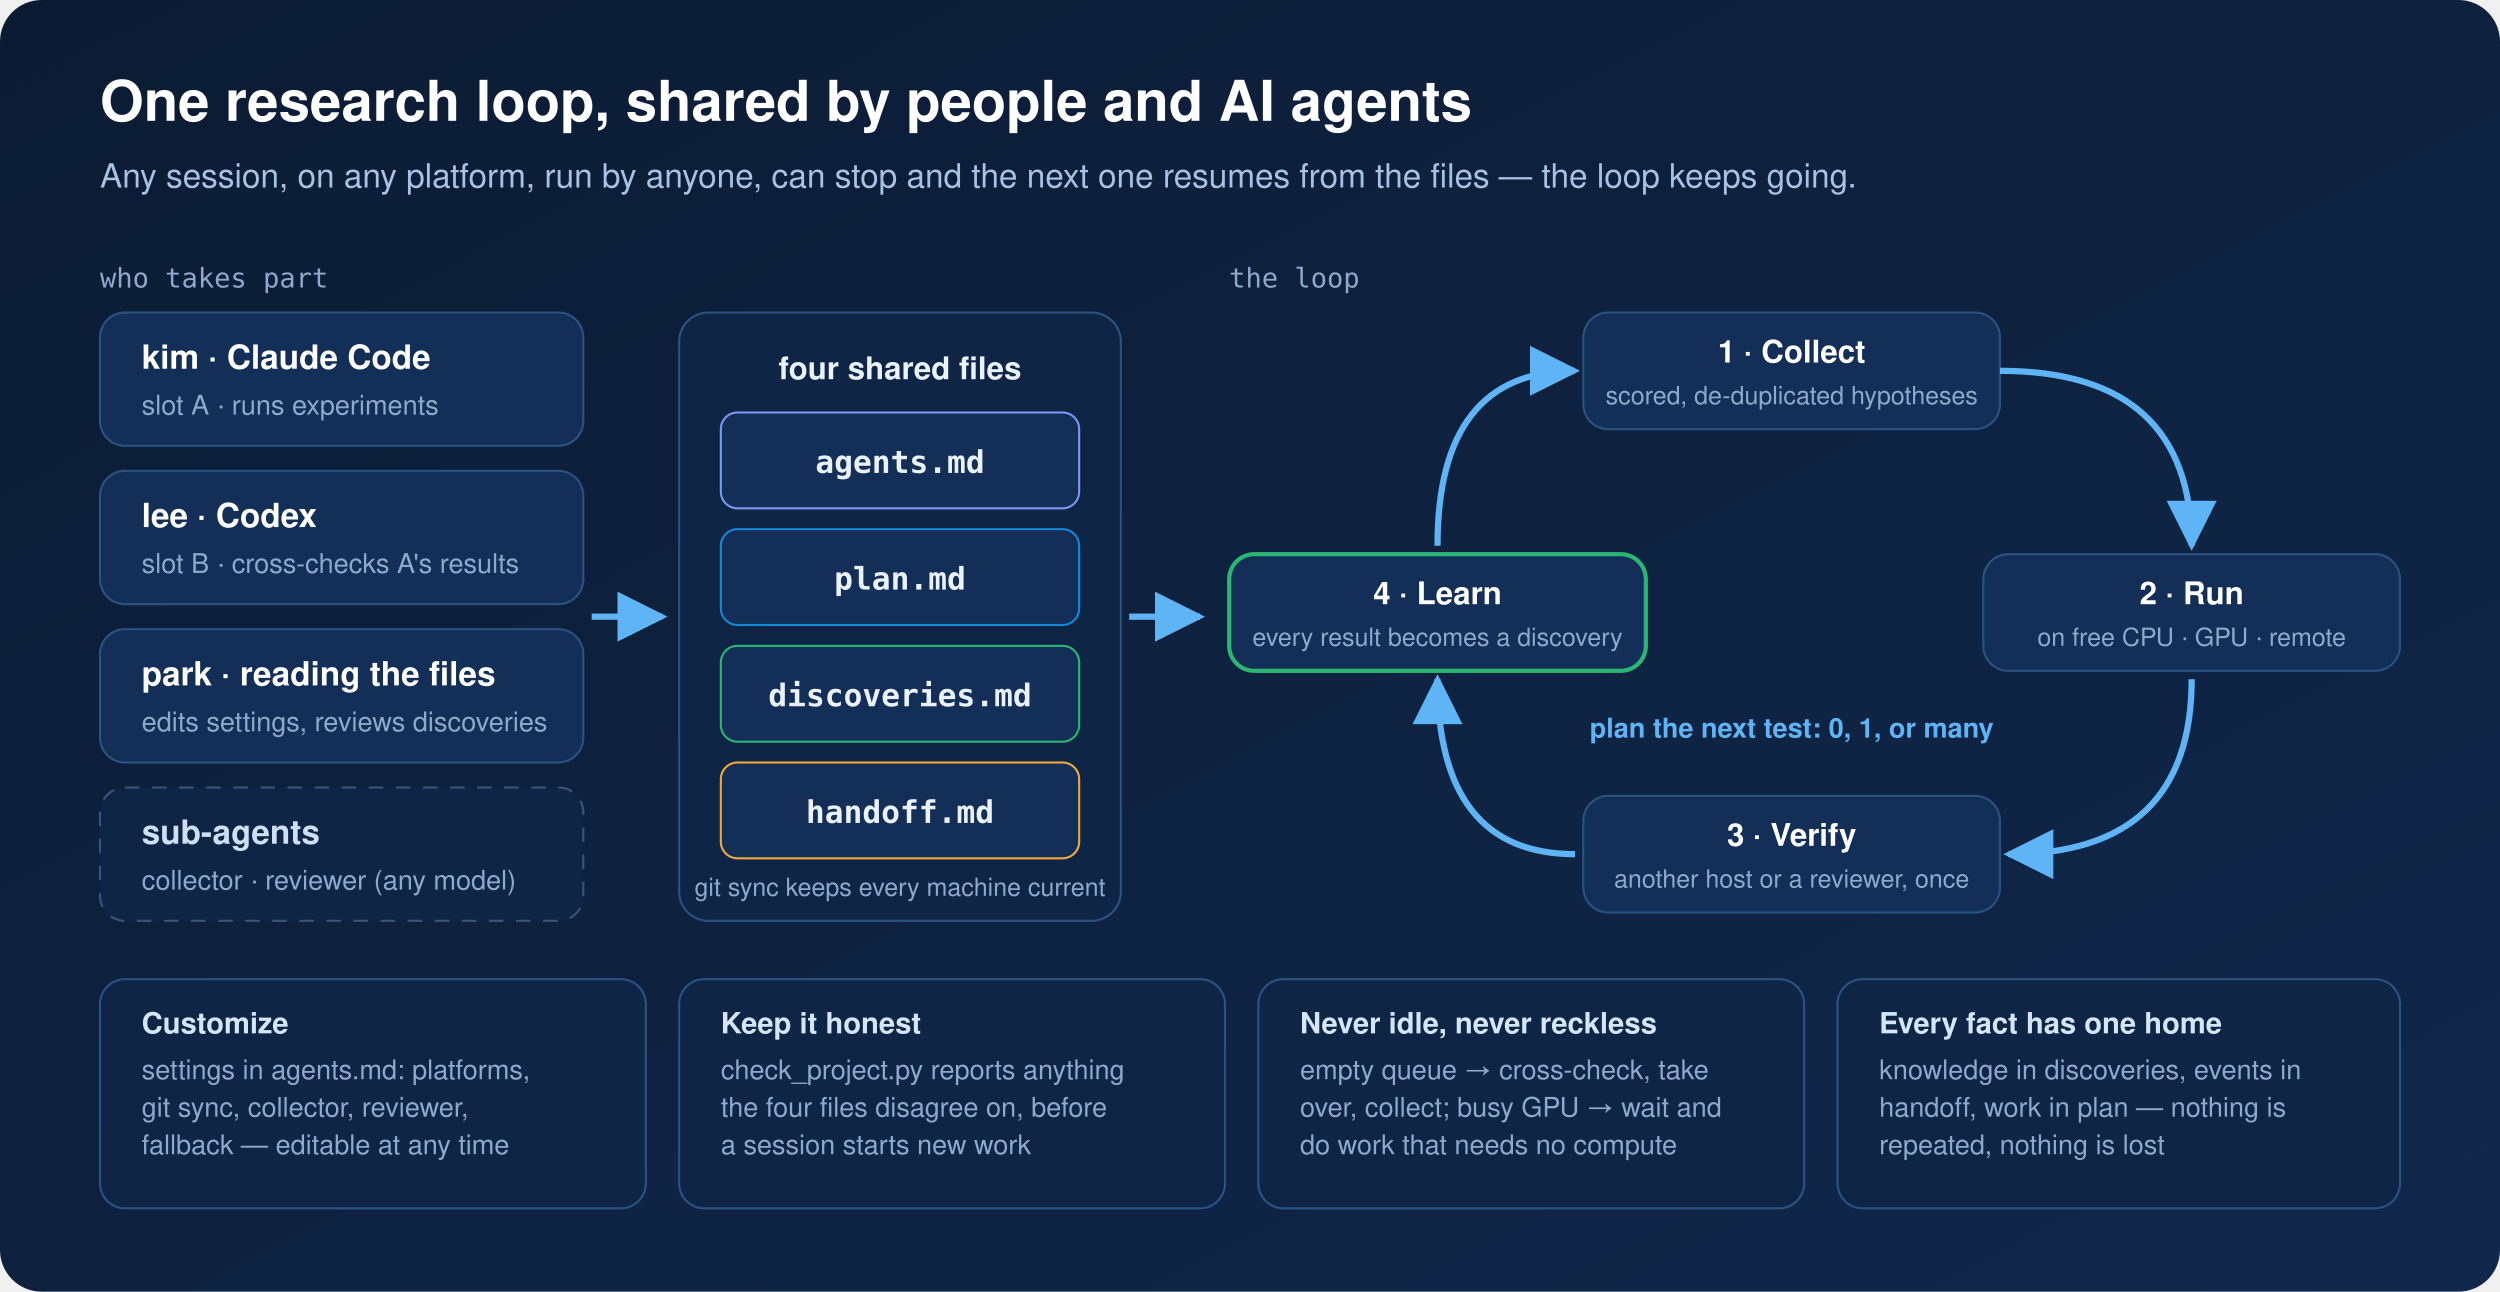
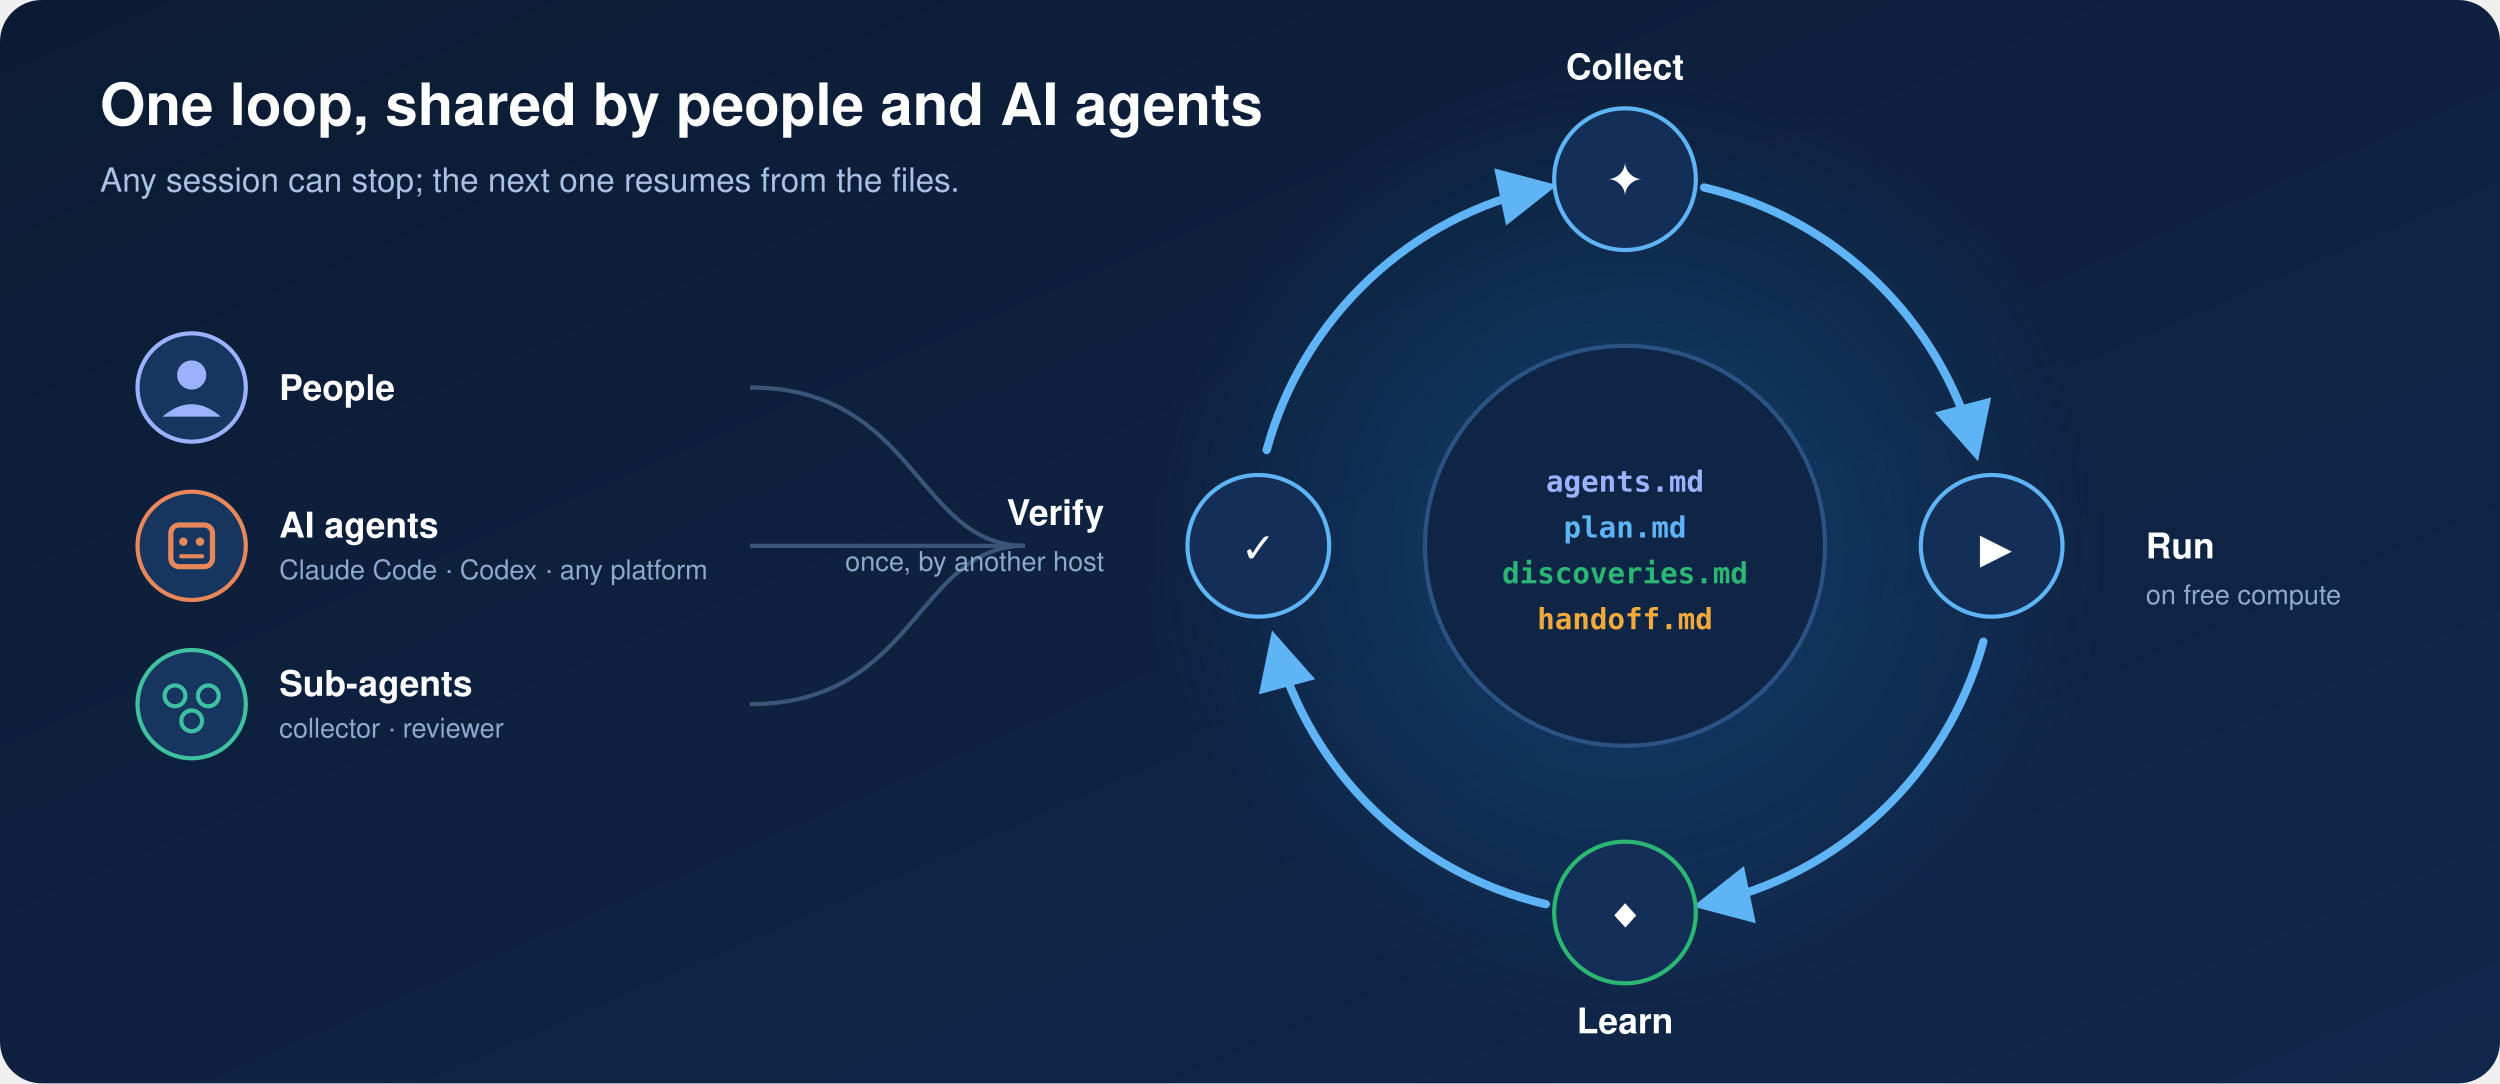
- <svg xmlns="http://www.w3.org/2000/svg" width="1200" height="620" viewBox="0 0 1200 620" role="img" aria-labelledby="title desc">
+ <svg xmlns="http://www.w3.org/2000/svg" width="1200" height="520" viewBox="0 0 1200 520" role="img" aria-labelledby="title desc">
  <defs>
    <linearGradient id="bg" x1="0" y1="0" x2="1" y2="1">
      <stop offset="0" stop-color="#0B1B33" />
      <stop offset="1" stop-color="#11284C" />
    </linearGradient>
-     <marker id="arrow" viewBox="0 0 10 10" refX="9" refY="5" markerWidth="8" markerHeight="8" orient="auto-start-reverse">
+     <radialGradient id="glow" cx="0.5" cy="0.5" r="0.5">
+       <stop offset="0" stop-color="#1687D9" stop-opacity="0.28" />
+       <stop offset="1" stop-color="#1687D9" stop-opacity="0" />
+     </radialGradient>
+     <marker id="arrow" viewBox="0 0 10 10" refX="8" refY="5" markerWidth="7" markerHeight="7" orient="auto">
      <path d="M0 0 L10 5 L0 10 z" fill="#5FB4F5" />
    </marker>
-     <marker id="arrowDim" viewBox="0 0 10 10" refX="9" refY="5" markerWidth="7" markerHeight="7" orient="auto-start-reverse">
-       <path d="M0 0 L10 5 L0 10 z" fill="#3B5578" />
-     </marker>
  </defs>
-   <rect width="1200" height="620" rx="20" fill="url(#bg)" />
+   <rect width="1200" height="520" rx="20" fill="url(#bg)" />
+   <circle cx="780" cy="262" r="230" fill="url(#glow)" />
  <g font-family="'Segoe UI', 'Helvetica Neue', Helvetica, Arial, sans-serif">
-     <text x="48" y="58" fill="#FFFFFF" font-size="27" font-weight="700">One research loop, shared by people and AI agents</text>
-     <text x="48" y="90" fill="#A9C1E3" font-size="16">Any session, on any platform, run by anyone, can stop and the next one resumes from the files — the loop keeps going.</text>
-     <text x="48" y="138" fill="#8FA9CC" font-size="13" font-family="Consolas, 'SFMono-Regular', Menlo, monospace">who takes part</text>
-     <rect x="48" y="150" width="232" height="64" rx="12" fill="#132F57" stroke="#2A5384" />
-     <text x="68" y="177" fill="#FFFFFF" font-size="16" font-weight="700">kim · Claude Code</text>
-     <text x="68" y="199" fill="#8FA9CC" font-size="13">slot A · runs experiments</text>
-     <rect x="48" y="226" width="232" height="64" rx="12" fill="#132F57" stroke="#2A5384" />
-     <text x="68" y="253" fill="#FFFFFF" font-size="16" font-weight="700">lee · Codex</text>
-     <text x="68" y="275" fill="#8FA9CC" font-size="13">slot B · cross-checks A's results</text>
-     <rect x="48" y="302" width="232" height="64" rx="12" fill="#132F57" stroke="#2A5384" />
-     <text x="68" y="329" fill="#FFFFFF" font-size="16" font-weight="700">park · reading the files</text>
-     <text x="68" y="351" fill="#8FA9CC" font-size="13">edits settings, reviews discoveries</text>
-     <rect x="48" y="378" width="232" height="64" rx="12" fill="#0F2546" stroke="#3B5578" stroke-dasharray="7 6" />
-     <text x="68" y="405" fill="#CFE0F5" font-size="16" font-weight="700">sub-agents</text>
-     <text x="68" y="427" fill="#8FA9CC" font-size="13">collector · reviewer (any model)</text>
-     <path d="M284 296 H 318" fill="none" stroke="#5FB4F5" stroke-width="3" marker-end="url(#arrow)" />
-     <rect x="326" y="150" width="212" height="292" rx="14" fill="#0F2546" stroke="#2A5384" />
-     <text x="432" y="182" fill="#EAF2FF" font-size="15" font-weight="700" text-anchor="middle">four shared files</text>
-     <g font-size="15" font-weight="700" font-family="Consolas, 'SFMono-Regular', Menlo, monospace">
-       <rect x="346" y="198" width="172" height="46" rx="8" fill="#132F57" stroke="#7E97F5" />
-       <text x="432" y="227" fill="#EAF2FF" text-anchor="middle">agents.md</text>
-       <rect x="346" y="254" width="172" height="46" rx="8" fill="#132F57" stroke="#1687D9" />
-       <text x="432" y="283" fill="#EAF2FF" text-anchor="middle">plan.md</text>
-       <rect x="346" y="310" width="172" height="46" rx="8" fill="#132F57" stroke="#2BB673" />
-       <text x="432" y="339" fill="#EAF2FF" text-anchor="middle">discoveries.md</text>
-       <rect x="346" y="366" width="172" height="46" rx="8" fill="#132F57" stroke="#F2A93B" />
-       <text x="432" y="395" fill="#EAF2FF" text-anchor="middle">handoff.md</text>
+     <text x="48" y="60" fill="#FFFFFF" font-size="28" font-weight="700">One loop, shared by people and AI agents</text>
+     <text x="48" y="92" fill="#A9C1E3" font-size="16">Any session can stop; the next one resumes from the files.</text>
+     <g>
+       <circle cx="92" cy="186" r="26" fill="#16365F" stroke="#9DB2FF" stroke-width="2" />
+       <circle cx="92" cy="180" r="7" fill="#9DB2FF" />
+       <path d="M78 200 Q 92 188 106 200" fill="#9DB2FF" />
+       <text x="134" y="192" fill="#FFFFFF" font-size="17" font-weight="700">People</text>
+       <circle cx="92" cy="262" r="26" fill="#16365F" stroke="#E8875A" stroke-width="2" />
+       <rect x="82" y="252" width="20" height="20" rx="4" fill="none" stroke="#E8875A" stroke-width="2.5" />
+       <circle cx="88" cy="260" r="2" fill="#E8875A" />
+       <circle cx="96" cy="260" r="2" fill="#E8875A" />
+       <path d="M87 267 H 97" stroke="#E8875A" stroke-width="2" stroke-linecap="round" />
+       <text x="134" y="258" fill="#FFFFFF" font-size="17" font-weight="700">AI agents</text>
+       <text x="134" y="278" fill="#8FA9CC" font-size="13">Claude Code · Codex · any platform</text>
+       <circle cx="92" cy="338" r="26" fill="#16365F" stroke="#3FC1A0" stroke-width="2" />
+       <circle cx="84" cy="334" r="5" fill="none" stroke="#3FC1A0" stroke-width="2" />
+       <circle cx="100" cy="334" r="5" fill="none" stroke="#3FC1A0" stroke-width="2" />
+       <circle cx="92" cy="346" r="5" fill="none" stroke="#3FC1A0" stroke-width="2" />
+       <text x="134" y="334" fill="#FFFFFF" font-size="17" font-weight="700">Sub-agents</text>
+       <text x="134" y="354" fill="#8FA9CC" font-size="13">collector · reviewer</text>
+       <path d="M360 186 C 440 186, 440 262, 492 262" fill="none" stroke="#3B5578" stroke-width="2" />
+       <path d="M360 262 H 492" fill="none" stroke="#3B5578" stroke-width="2" />
+       <path d="M360 338 C 440 338, 440 262, 492 262" fill="none" stroke="#3B5578" stroke-width="2" />
    </g>
-     <text x="432" y="430" fill="#8FA9CC" font-size="12" text-anchor="middle">git sync keeps every machine current</text>
-     <path d="M542 296 H 576" fill="none" stroke="#5FB4F5" stroke-width="3" marker-end="url(#arrow)" />
-     <text x="590" y="138" fill="#8FA9CC" font-size="13" font-family="Consolas, 'SFMono-Regular', Menlo, monospace">the loop</text>
-     <rect x="760" y="150" width="200" height="56" rx="12" fill="#132F57" stroke="#2A5384" />
-     <text x="860" y="174" fill="#FFFFFF" font-size="15" font-weight="700" text-anchor="middle">1 · Collect</text>
-     <text x="860" y="194" fill="#8FA9CC" font-size="12" text-anchor="middle">scored, de-duplicated hypotheses</text>
-     <rect x="952" y="266" width="200" height="56" rx="12" fill="#132F57" stroke="#2A5384" />
-     <text x="1052" y="290" fill="#FFFFFF" font-size="15" font-weight="700" text-anchor="middle">2 · Run</text>
-     <text x="1052" y="310" fill="#8FA9CC" font-size="12" text-anchor="middle">on free CPU · GPU · remote</text>
-     <rect x="760" y="382" width="200" height="56" rx="12" fill="#132F57" stroke="#2A5384" />
-     <text x="860" y="406" fill="#FFFFFF" font-size="15" font-weight="700" text-anchor="middle">3 · Verify</text>
-     <text x="860" y="426" fill="#8FA9CC" font-size="12" text-anchor="middle">another host or a reviewer, once</text>
-     <rect x="590" y="266" width="200" height="56" rx="12" fill="#132F57" stroke="#2BB673" stroke-width="2" />
-     <text x="690" y="290" fill="#FFFFFF" font-size="15" font-weight="700" text-anchor="middle">4 · Learn</text>
-     <text x="690" y="310" fill="#8FA9CC" font-size="12" text-anchor="middle">every result becomes a discovery</text>
-     <path d="M960 178 Q 1052 178 1052 262" fill="none" stroke="#5FB4F5" stroke-width="3" marker-end="url(#arrow)" />
-     <path d="M1052 326 Q 1052 410 964 410" fill="none" stroke="#5FB4F5" stroke-width="3" marker-end="url(#arrow)" />
-     <path d="M756 410 Q 690 410 690 326" fill="none" stroke="#5FB4F5" stroke-width="3" marker-end="url(#arrow)" />
-     <path d="M690 262 Q 690 178 756 178" fill="none" stroke="#5FB4F5" stroke-width="3" marker-end="url(#arrow)" />
-     <text x="860" y="354" fill="#5FB4F5" font-size="13" font-weight="600" text-anchor="middle">plan the next test: 0, 1, or many</text>
-     <g font-size="13">
-       <rect x="48" y="470" width="262" height="110" rx="12" fill="#0F2546" stroke="#2A5384" />
-       <text x="68" y="496" fill="#D6E6FA" font-size="14" font-weight="700">Customize</text>
-       <text x="68" y="518" fill="#8FA9CC">settings in agents.md: platforms,</text>
-       <text x="68" y="536" fill="#8FA9CC">git sync, collector, reviewer,</text>
-       <text x="68" y="554" fill="#8FA9CC">fallback — editable at any time</text>
-       <rect x="326" y="470" width="262" height="110" rx="12" fill="#0F2546" stroke="#2A5384" />
-       <text x="346" y="496" fill="#D6E6FA" font-size="14" font-weight="700">Keep it honest</text>
-       <text x="346" y="518" fill="#8FA9CC">check_project.py reports anything</text>
-       <text x="346" y="536" fill="#8FA9CC">the four files disagree on, before</text>
-       <text x="346" y="554" fill="#8FA9CC">a session starts new work</text>
-       <rect x="604" y="470" width="262" height="110" rx="12" fill="#0F2546" stroke="#2A5384" />
-       <text x="624" y="496" fill="#D6E6FA" font-size="14" font-weight="700">Never idle, never reckless</text>
-       <text x="624" y="518" fill="#8FA9CC">empty queue → cross-check, take</text>
-       <text x="624" y="536" fill="#8FA9CC">over, collect; busy GPU → wait and</text>
-       <text x="624" y="554" fill="#8FA9CC">do work that needs no compute</text>
-       <rect x="882" y="470" width="270" height="110" rx="12" fill="#0F2546" stroke="#2A5384" />
-       <text x="902" y="496" fill="#D6E6FA" font-size="14" font-weight="700">Every fact has one home</text>
-       <text x="902" y="518" fill="#8FA9CC">knowledge in discoveries, events in</text>
-       <text x="902" y="536" fill="#8FA9CC">handoff, work in plan — nothing is</text>
-       <text x="902" y="554" fill="#8FA9CC">repeated, nothing is lost</text>
+     <circle cx="780" cy="262" r="96" fill="#0F2546" stroke="#2A5384" stroke-width="2" />
+     <g font-family="Consolas, 'SFMono-Regular', Menlo, monospace" font-size="14" font-weight="700" text-anchor="middle">
+       <text x="780" y="236" fill="#9DB2FF">agents.md</text>
+       <text x="780" y="258" fill="#5FB4F5">plan.md</text>
+       <text x="780" y="280" fill="#2BB673">discoveries.md</text>
+       <text x="780" y="302" fill="#F2A93B">handoff.md</text>
    </g>
+     <g fill="none" stroke="#5FB4F5" stroke-width="4" stroke-linecap="round" marker-end="url(#arrow)">
+       <path d="M 818 90 A 176 176 0 0 1 948 216" />
+       <path d="M 952 308 A 176 176 0 0 1 818 434" />
+       <path d="M 742 434 A 176 176 0 0 1 612 308" />
+       <path d="M 608 216 A 176 176 0 0 1 742 90" />
+     </g>
+     <circle cx="780" cy="86" r="34" fill="#132F57" stroke="#5FB4F5" stroke-width="2" />
+     <text x="780" y="94" fill="#FFFFFF" font-size="22" text-anchor="middle">✦</text>
+     <text x="780" y="38" fill="#FFFFFF" font-size="17" font-weight="700" text-anchor="middle">Collect</text>
+     <circle cx="956" cy="262" r="34" fill="#132F57" stroke="#5FB4F5" stroke-width="2" />
+     <text x="958" y="270" fill="#FFFFFF" font-size="20" text-anchor="middle">▶</text>
+     <text x="1030" y="268" fill="#FFFFFF" font-size="17" font-weight="700">Run</text>
+     <text x="1030" y="290" fill="#8FA9CC" font-size="13">on free compute</text>
+     <circle cx="780" cy="438" r="34" fill="#132F57" stroke="#2BB673" stroke-width="2" />
+     <text x="780" y="446" fill="#FFFFFF" font-size="20" text-anchor="middle">◆</text>
+     <text x="780" y="496" fill="#FFFFFF" font-size="17" font-weight="700" text-anchor="middle">Learn</text>
+     <circle cx="604" cy="262" r="34" fill="#132F57" stroke="#5FB4F5" stroke-width="2" />
+     <text x="604" y="270" fill="#FFFFFF" font-size="20" text-anchor="middle">✓</text>
+     <text x="530" y="252" fill="#FFFFFF" font-size="17" font-weight="700" text-anchor="end">Verify</text>
+     <text x="530" y="274" fill="#8FA9CC" font-size="13" text-anchor="end">once, by another host</text>
  </g>
</svg>
